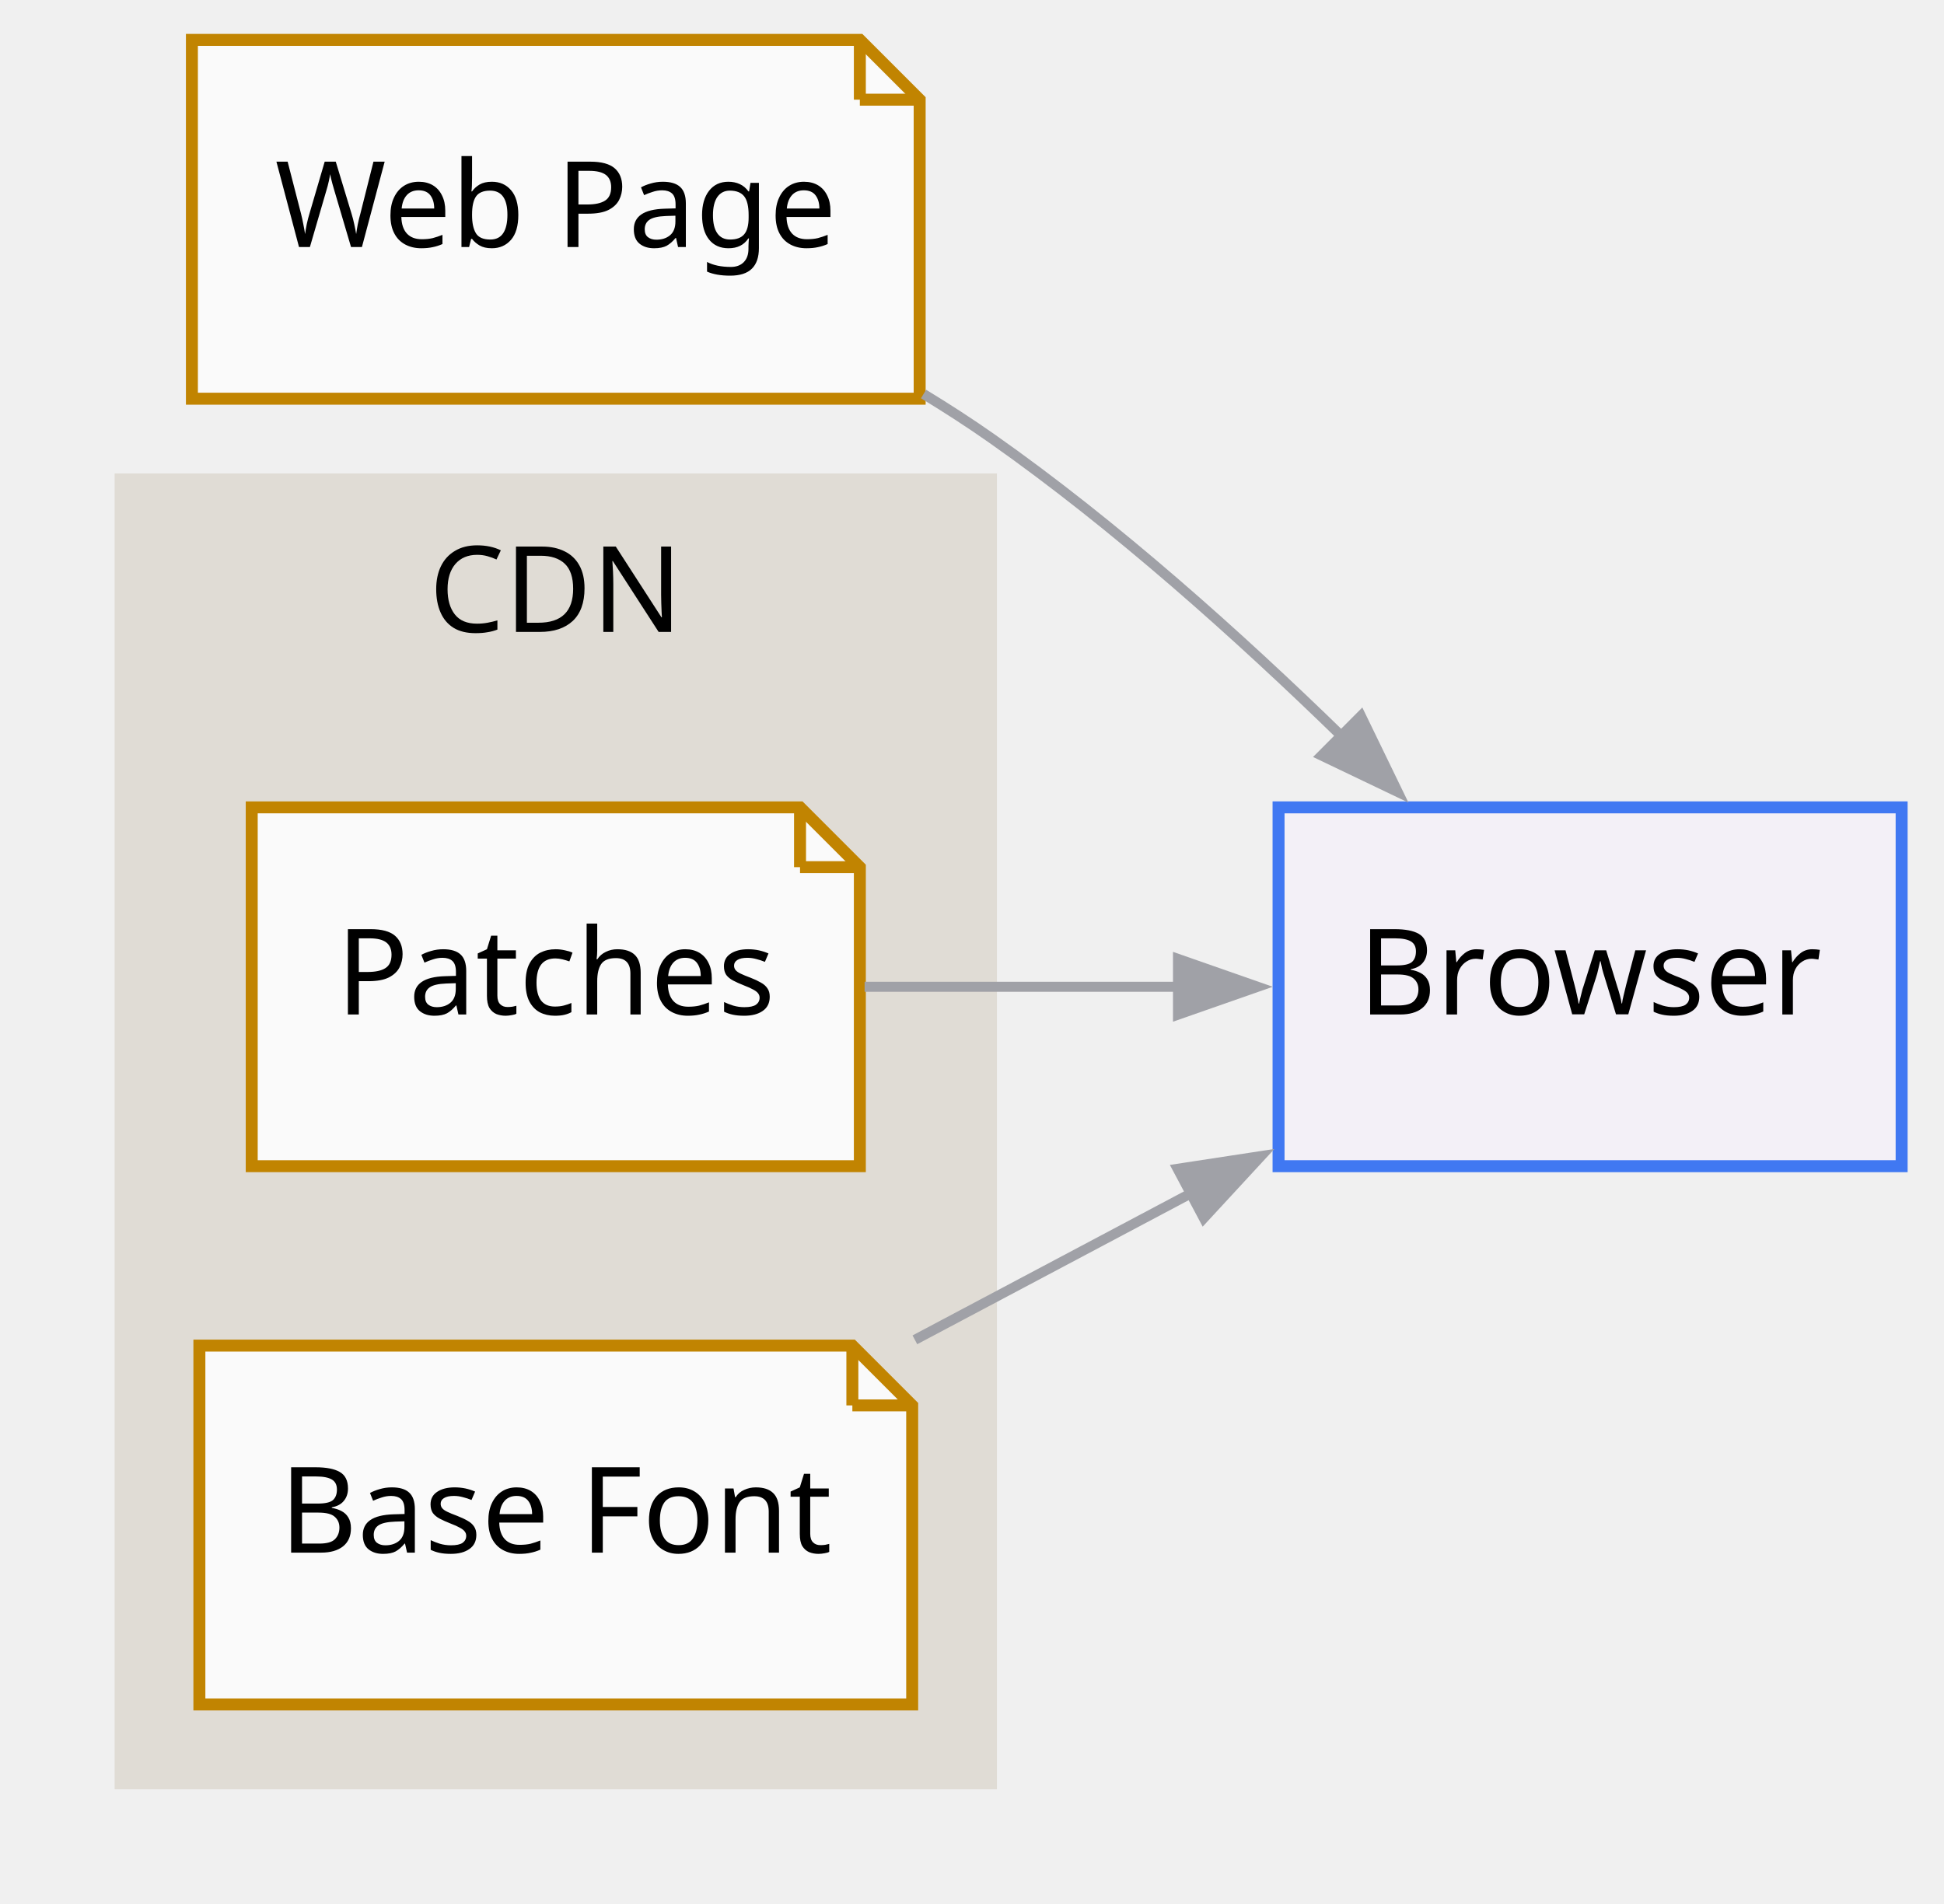
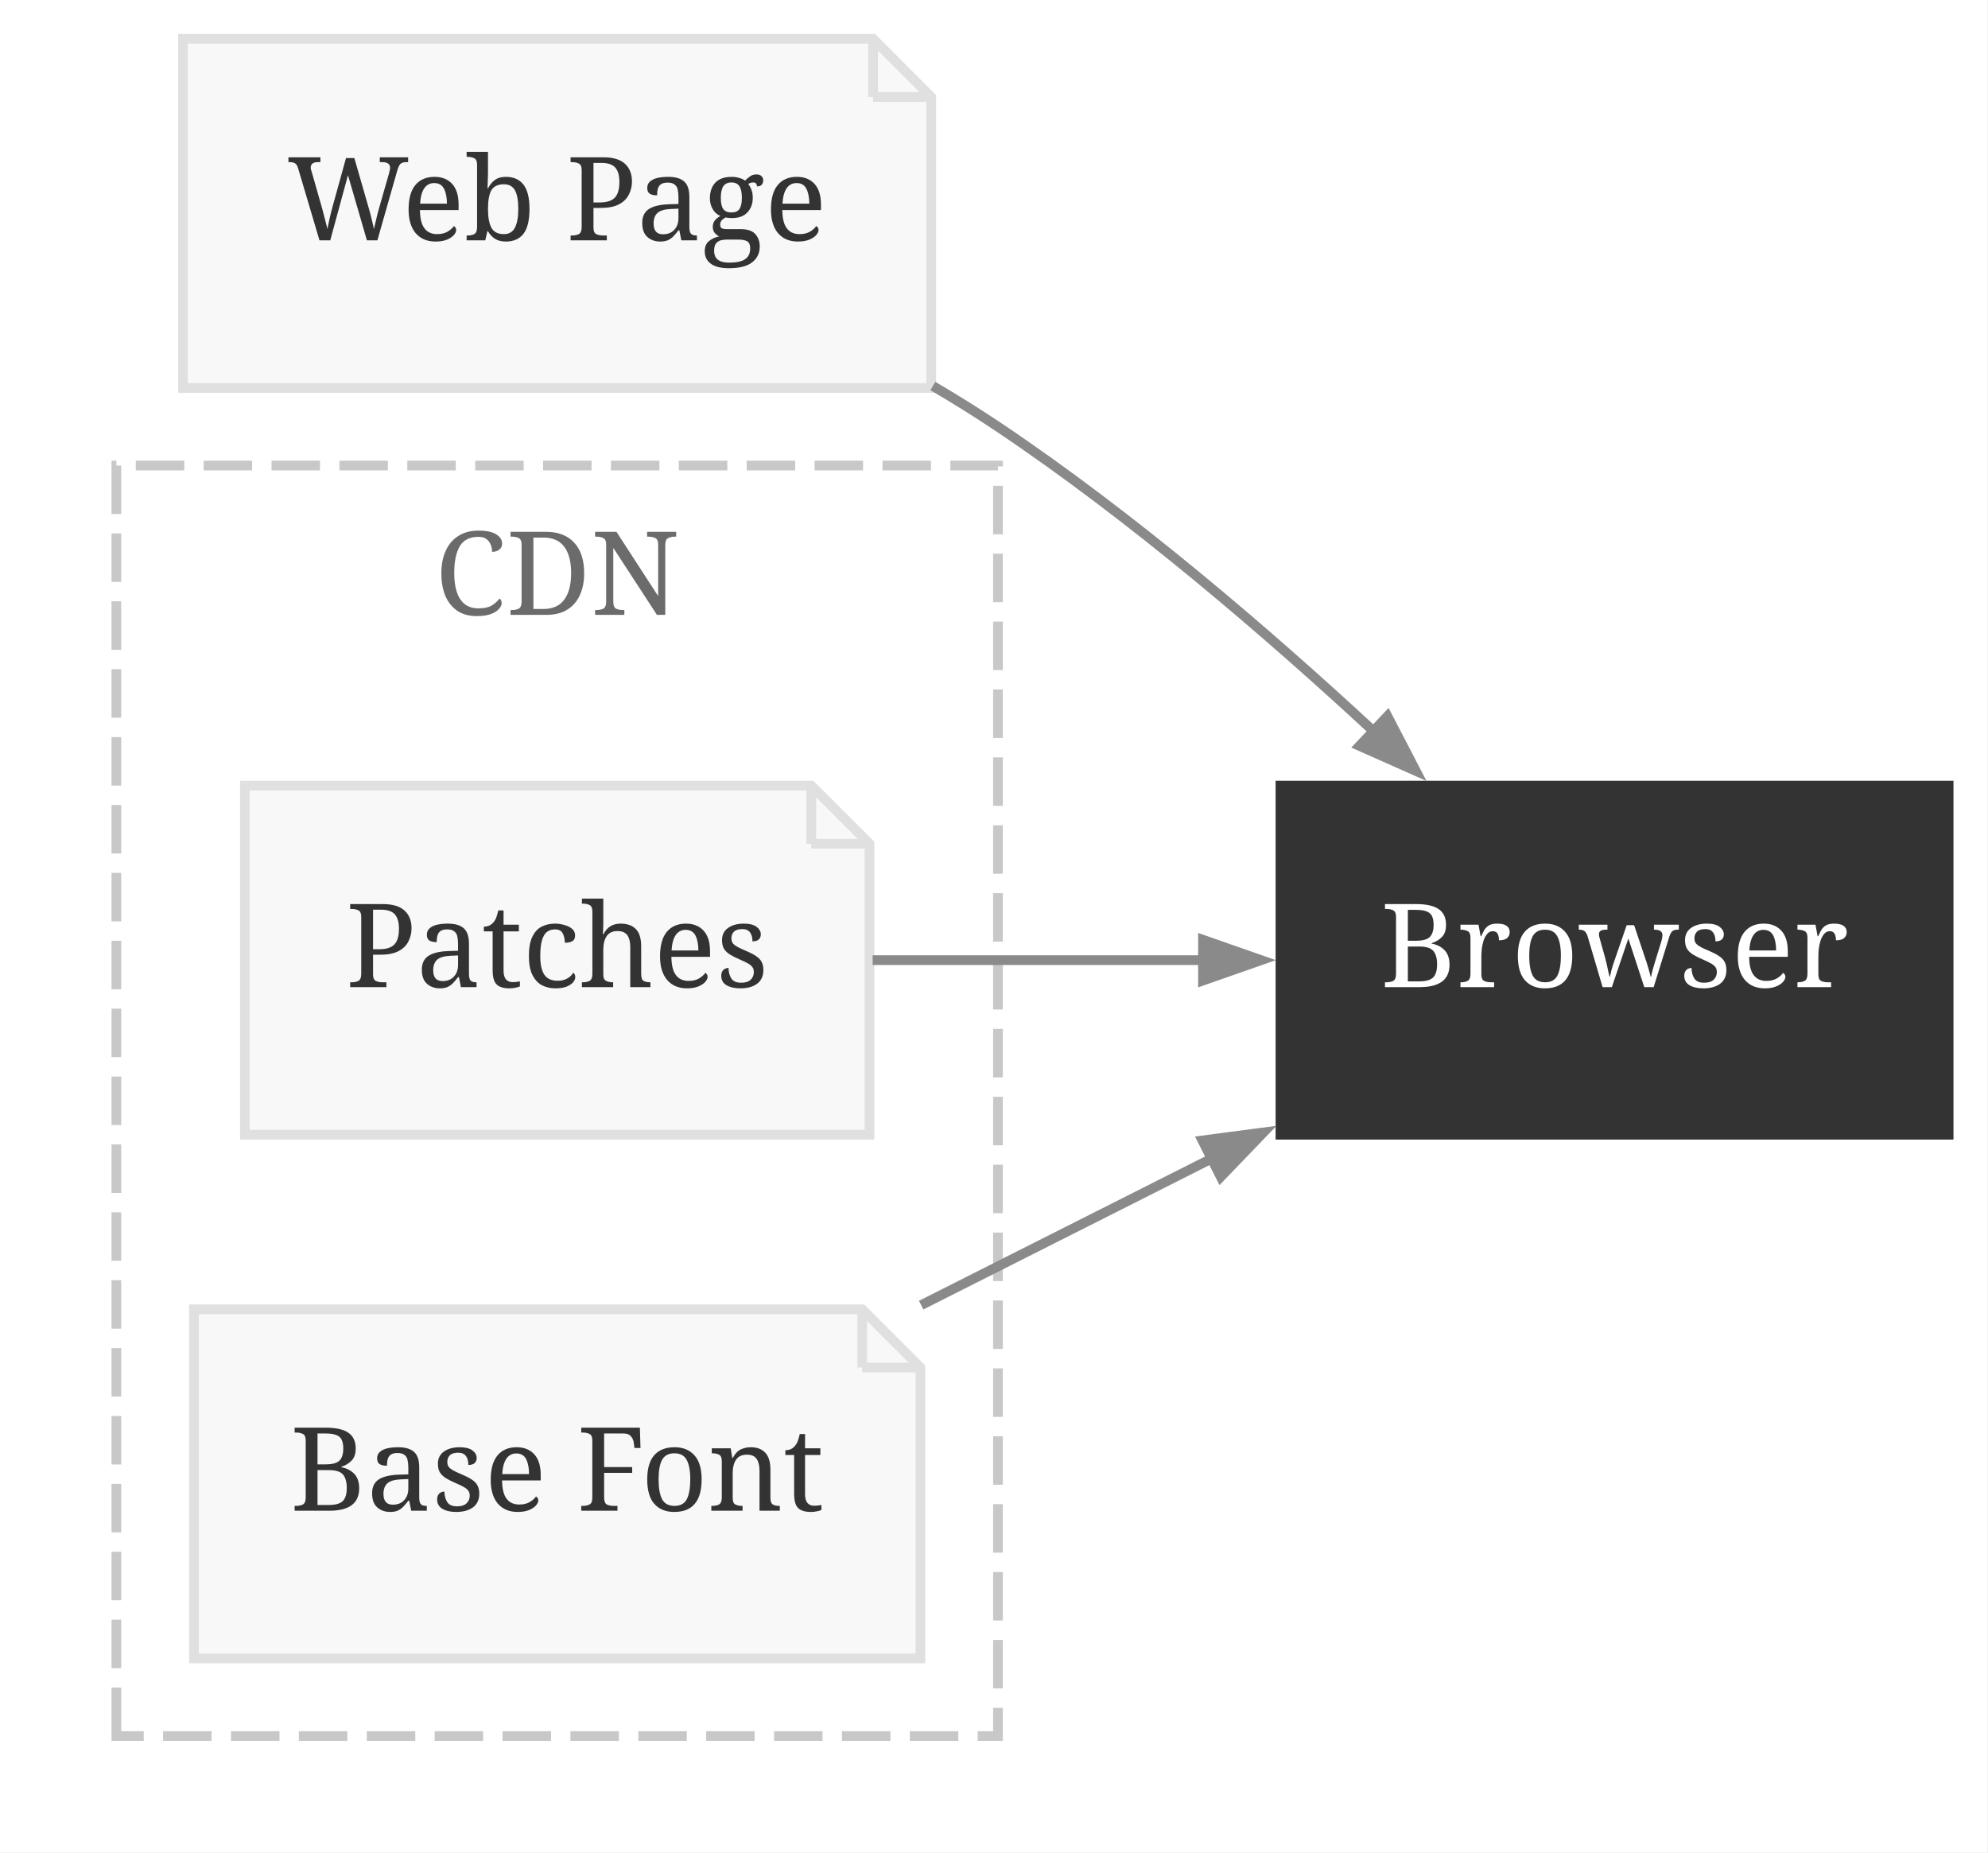
- <svg xmlns="http://www.w3.org/2000/svg" width="195pt" height="191pt" viewBox="0.00 0.00 195.00 191.00">
+ <svg xmlns="http://www.w3.org/2000/svg" width="205pt" height="191pt" viewBox="0.00 0.00 205.00 191.00">
  <g id="graph0" class="graph" transform="scale(1 1) rotate(0) translate(4 187)">
+     <polygon fill="white" stroke="none" points="-4,4 -4,-187 200.94,-187 200.94,4 -4,4" />
    <g id="clust1" class="cluster">
-       <polygon fill="#e0dcd5" stroke="#e0dcd5" points="8,-8 8,-139 95.5,-139 95.5,-8 8,-8" />
-       <text xml:space="preserve" text-anchor="middle" x="51.75" y="-123.6" font-family="sans-serif" font-size="12.00">CDN</text>
+       <polygon fill="white" stroke="#c8c8c8" stroke-dasharray="5,2" points="8,-8 8,-139 98.91,-139 98.91,-8 8,-8" />
+       <text xml:space="preserve" text-anchor="middle" x="53.45" y="-123.6" font-family="Spectral, Georgia, serif" font-size="12.00" fill="#6b6b6b">CDN</text>
    </g>
    <g id="node1" class="node">
-       <polygon fill="#fafafa" stroke="#c18401" stroke-width="1.2" points="82.25,-183 15.25,-183 15.25,-147 88.25,-147 88.25,-177 82.25,-183" />
-       <polyline fill="none" stroke="#c18401" stroke-width="1.2" points="82.25,-183 82.25,-177" />
-       <polyline fill="none" stroke="#c18401" stroke-width="1.2" points="88.25,-177 82.25,-177" />
-       <text xml:space="preserve" text-anchor="middle" x="51.75" y="-162.22" font-family="sans-serif" font-size="12.00">Web Page</text>
+       <polygon fill="#f8f8f8" stroke="#e0e0e0" points="86.03,-183 14.87,-183 14.87,-147 92.03,-147 92.03,-177 86.03,-183" />
+       <polyline fill="none" stroke="#e0e0e0" points="86.03,-183 86.03,-177" />
+       <polyline fill="none" stroke="#e0e0e0" points="92.03,-177 86.03,-177" />
+       <text xml:space="preserve" text-anchor="middle" x="53.45" y="-162.22" font-family="Spectral, Georgia, serif" font-size="12.00" fill="#333333">Web Page</text>
    </g>
    <g id="node2" class="node">
-       <polygon fill="#f3f0f7" stroke="#4078f2" stroke-width="1.2" points="186.75,-106 124.25,-106 124.25,-70 186.75,-70 186.75,-106" />
-       <text xml:space="preserve" text-anchor="middle" x="155.5" y="-85.22" font-family="sans-serif" font-size="12.00">Browser</text>
+       <polygon fill="#333333" stroke="#333333" points="196.94,-106 128.04,-106 128.04,-70 196.94,-70 196.94,-106" />
+       <text xml:space="preserve" text-anchor="middle" x="162.49" y="-85.22" font-family="Spectral, Georgia, serif" font-size="12.00" fill="white">Browser</text>
    </g>
    <g id="edge1" class="edge">
-       <path fill="none" stroke="#a0a1a7" d="M88.64,-147.47C91.01,-146.03 93.31,-144.54 95.5,-143 107.88,-134.3 120.32,-123.14 130.57,-113.15" />
-       <polygon fill="#a0a1a7" stroke="#a0a1a7" points="132.51,-115.17 136.21,-107.54 128.56,-111.2 132.51,-115.17" />
+       <path fill="none" stroke="#8a8a8a" d="M92.2,-147.2C94.51,-145.84 96.76,-144.44 98.91,-143 112.64,-133.8 126.59,-121.85 137.82,-111.44" />
+       <polygon fill="#8a8a8a" stroke="#8a8a8a" points="139.07,-113.15 142,-107.51 136.19,-110.09 139.07,-113.15" />
    </g>
    <g id="node3" class="node">
-       <polygon fill="#fafafa" stroke="#c18401" stroke-width="1.2" points="81.5,-52 16,-52 16,-16 87.5,-16 87.5,-46 81.5,-52" />
-       <polyline fill="none" stroke="#c18401" stroke-width="1.2" points="81.5,-52 81.5,-46" />
-       <polyline fill="none" stroke="#c18401" stroke-width="1.2" points="87.5,-46 81.5,-46" />
-       <text xml:space="preserve" text-anchor="middle" x="51.75" y="-31.23" font-family="sans-serif" font-size="12.00">Base Font</text>
+       <polygon fill="#f8f8f8" stroke="#e0e0e0" points="84.91,-52 16,-52 16,-16 90.91,-16 90.91,-46 84.91,-52" />
+       <polyline fill="none" stroke="#e0e0e0" points="84.91,-52 84.91,-46" />
+       <polyline fill="none" stroke="#e0e0e0" points="90.91,-46 84.91,-46" />
+       <text xml:space="preserve" text-anchor="middle" x="53.45" y="-31.23" font-family="Spectral, Georgia, serif" font-size="12.00" fill="#333333">Base Font</text>
    </g>
    <g id="edge2" class="edge">
-       <path fill="none" stroke="#a0a1a7" d="M87.77,-52.58C96.75,-57.35 106.46,-62.5 115.62,-67.36" />
-       <polygon fill="#a0a1a7" stroke="#a0a1a7" points="114.12,-69.74 122.5,-71.02 116.75,-64.79 114.12,-69.74" />
+       <path fill="none" stroke="#8a8a8a" d="M90.99,-52.43C100.64,-57.3 111.1,-62.58 120.94,-67.54" />
+       <polygon fill="#8a8a8a" stroke="#8a8a8a" points="119.99,-69.41 126.29,-70.24 121.88,-65.66 119.99,-69.41" />
    </g>
    <g id="node4" class="node">
-       <polygon fill="#fafafa" stroke="#c18401" stroke-width="1.2" points="76.25,-106 21.25,-106 21.25,-70 82.25,-70 82.25,-100 76.25,-106" />
-       <polyline fill="none" stroke="#c18401" stroke-width="1.2" points="76.25,-106 76.25,-100" />
-       <polyline fill="none" stroke="#c18401" stroke-width="1.2" points="82.25,-100 76.25,-100" />
-       <text xml:space="preserve" text-anchor="middle" x="51.75" y="-85.22" font-family="sans-serif" font-size="12.00">Patches</text>
+       <polygon fill="#f8f8f8" stroke="#e0e0e0" points="79.66,-106 21.25,-106 21.25,-70 85.66,-70 85.66,-100 79.66,-106" />
+       <polyline fill="none" stroke="#e0e0e0" points="79.66,-106 79.66,-100" />
+       <polyline fill="none" stroke="#e0e0e0" points="85.66,-100 79.66,-100" />
+       <text xml:space="preserve" text-anchor="middle" x="53.45" y="-85.22" font-family="Spectral, Georgia, serif" font-size="12.00" fill="#333333">Patches</text>
    </g>
    <g id="edge3" class="edge">
-       <path fill="none" stroke="#a0a1a7" d="M82.73,-88C92.6,-88 103.75,-88 114.26,-88" />
-       <polygon fill="#a0a1a7" stroke="#a0a1a7" points="114.16,-90.8 122.16,-88 114.16,-85.2 114.16,-90.8" />
+       <path fill="none" stroke="#8a8a8a" d="M85.99,-88C96.71,-88 108.86,-88 120.23,-88" />
+       <polygon fill="#8a8a8a" stroke="#8a8a8a" points="120.05,-90.1 126.05,-88 120.05,-85.9 120.05,-90.1" />
    </g>
  </g>
</svg>
